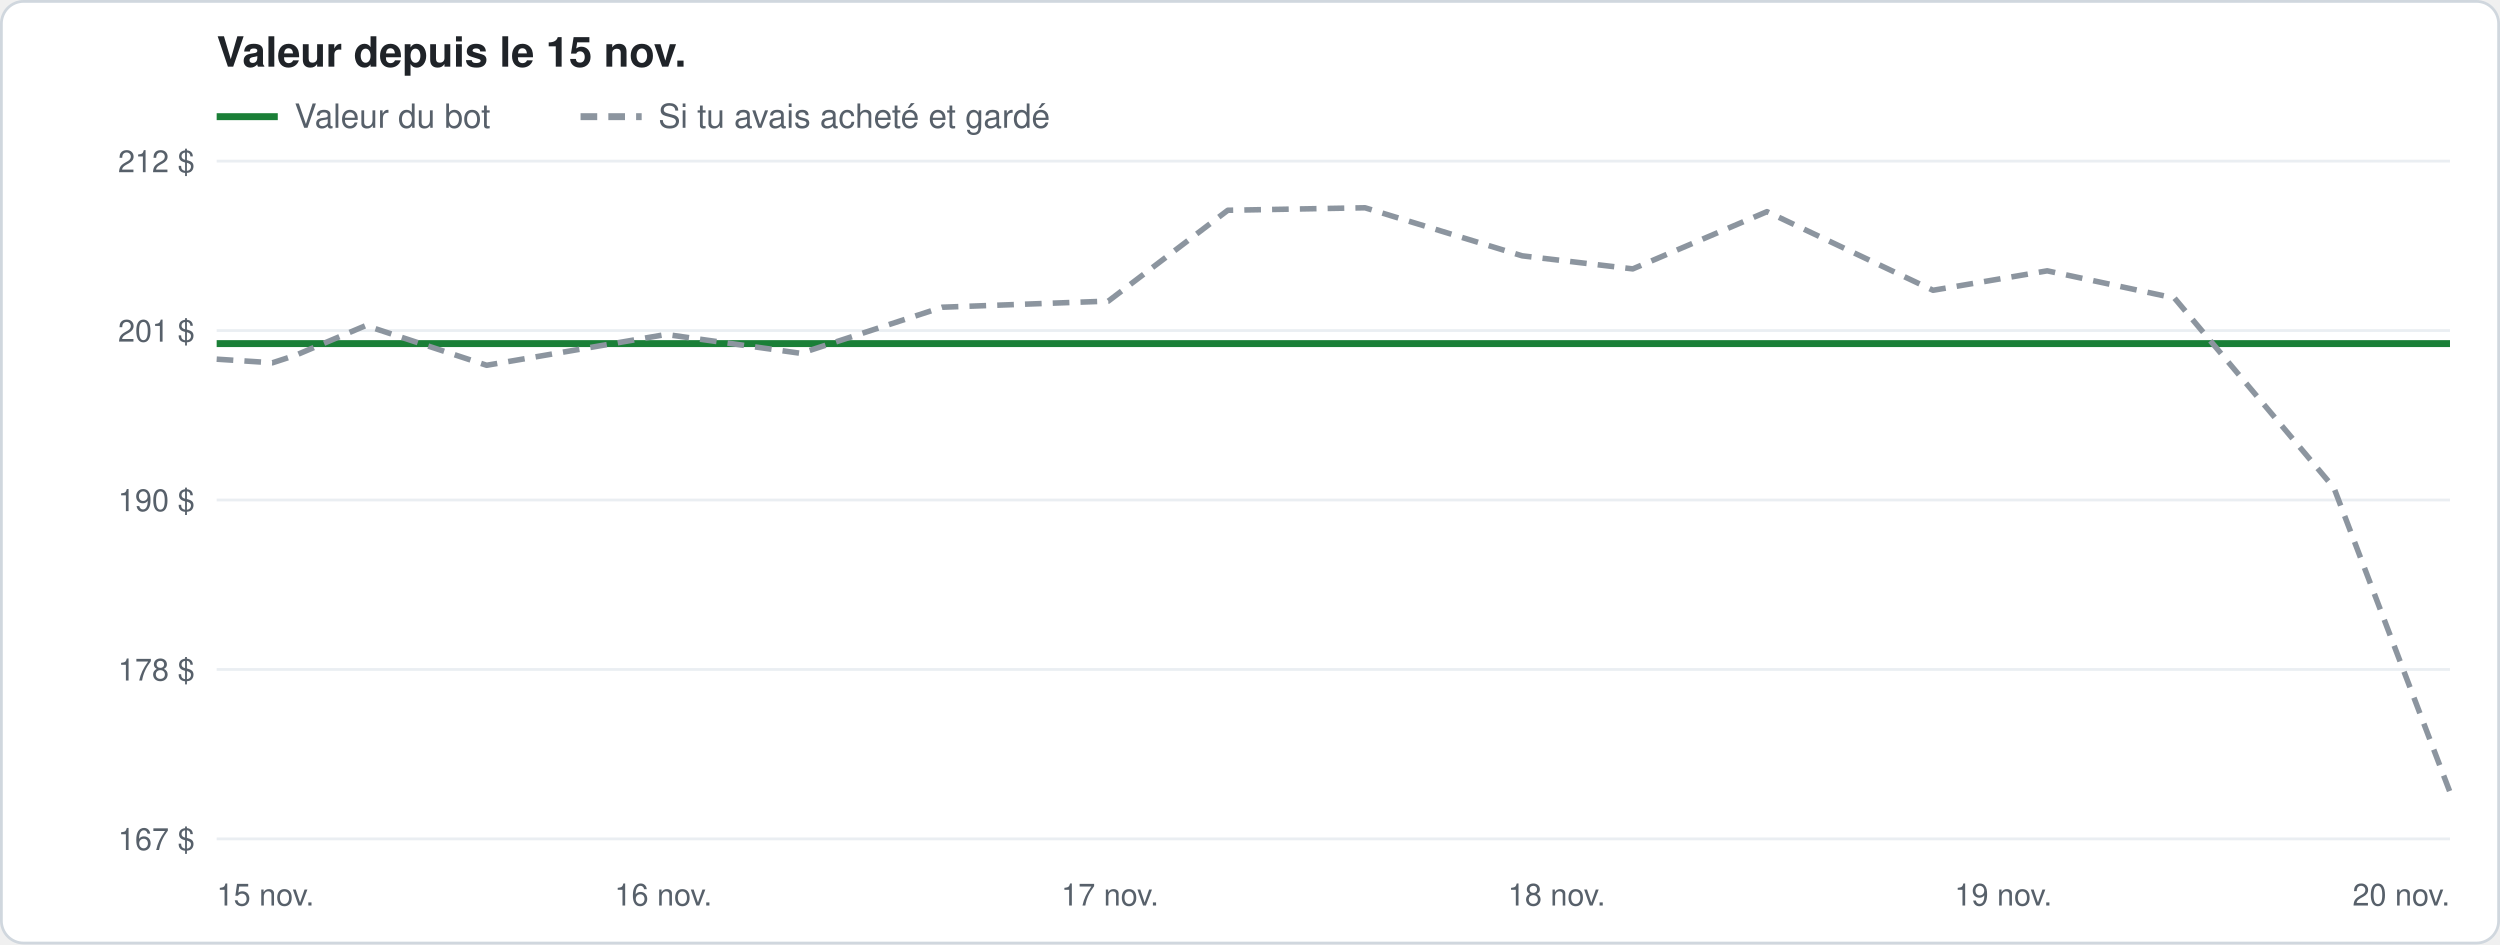
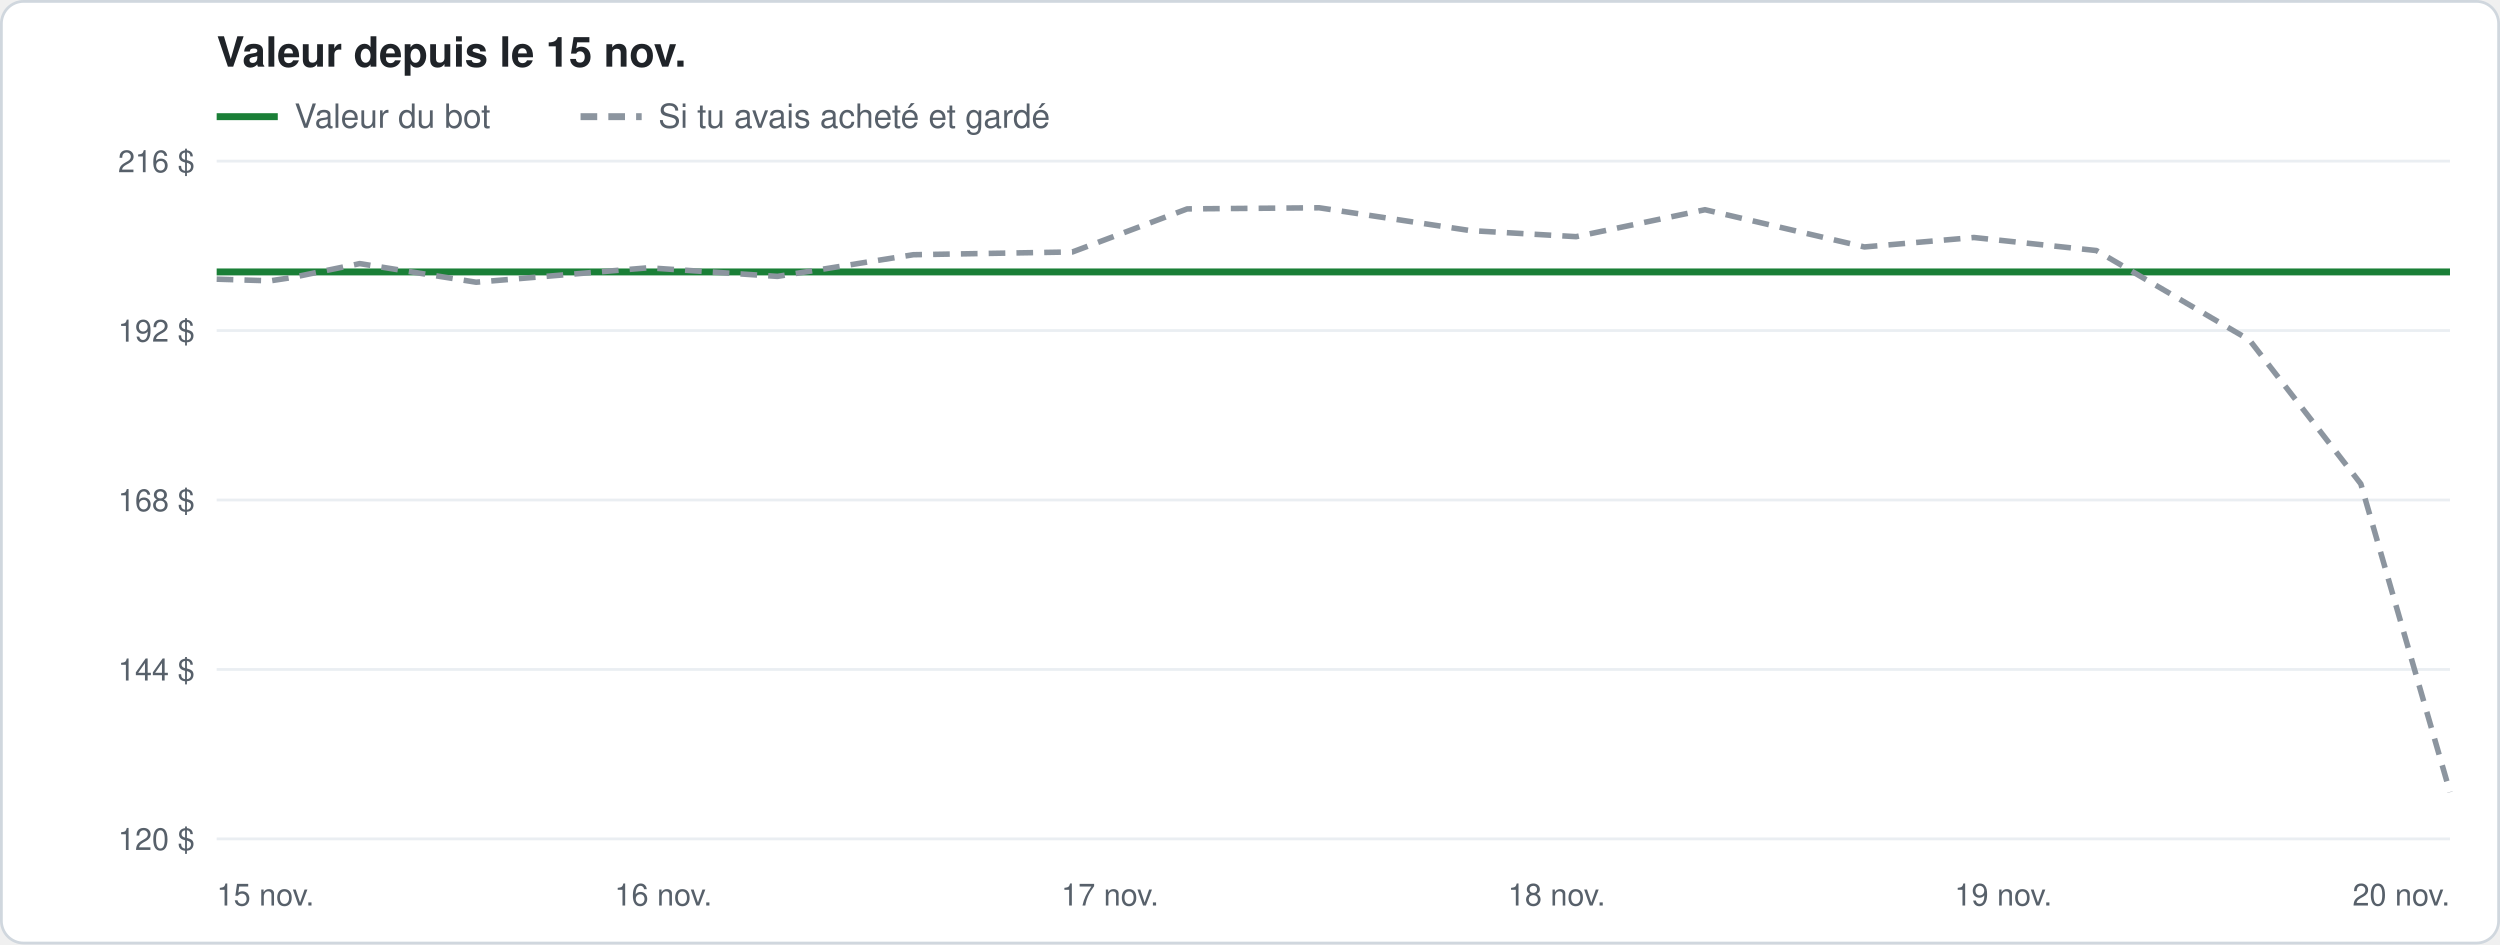
<svg xmlns="http://www.w3.org/2000/svg" width="900" height="340" viewBox="0 0 900 340" font-family="-apple-system, Segoe UI, Helvetica, Arial, sans-serif">
  <rect x="0.5" y="0.5" width="899" height="339" rx="8" fill="#ffffff" stroke="#d0d7de" />
  <text x="78" y="24" font-size="15" font-weight="600" fill="#1f2328">Valeur depuis le 15 nov.</text>
  <line x1="78" y1="42" x2="100" y2="42" stroke="#1a7f37" stroke-width="2.5" />
  <text x="106" y="46" font-size="12" fill="#57606a">Valeur du bot</text>
  <line x1="209" y1="42" x2="231" y2="42" stroke="#8c959f" stroke-width="2.5" stroke-dasharray="6 4" />
  <text x="237" y="46" font-size="12" fill="#57606a">Si tu avais acheté et gardé</text>
  <line x1="78" y1="302.0" x2="882" y2="302.0" stroke="#eaeef2" />
-   <text x="70" y="306.0" font-size="11" fill="#57606a" text-anchor="end">167 $</text>
+   <text x="70" y="306.0" font-size="11" fill="#57606a" text-anchor="end">120 $</text>
  <line x1="78" y1="241.0" x2="882" y2="241.0" stroke="#eaeef2" />
-   <text x="70" y="245.0" font-size="11" fill="#57606a" text-anchor="end">178 $</text>
+   <text x="70" y="245.0" font-size="11" fill="#57606a" text-anchor="end">144 $</text>
  <line x1="78" y1="180.0" x2="882" y2="180.0" stroke="#eaeef2" />
-   <text x="70" y="184.0" font-size="11" fill="#57606a" text-anchor="end">190 $</text>
+   <text x="70" y="184.0" font-size="11" fill="#57606a" text-anchor="end">168 $</text>
  <line x1="78" y1="119.0" x2="882" y2="119.0" stroke="#eaeef2" />
-   <text x="70" y="123.0" font-size="11" fill="#57606a" text-anchor="end">201 $</text>
+   <text x="70" y="123.0" font-size="11" fill="#57606a" text-anchor="end">192 $</text>
  <line x1="78" y1="58.0" x2="882" y2="58.0" stroke="#eaeef2" />
-   <text x="70" y="62.0" font-size="11" fill="#57606a" text-anchor="end">212 $</text>
+   <text x="70" y="62.0" font-size="11" fill="#57606a" text-anchor="end">216 $</text>
  <text x="78.0" y="326" font-size="11" fill="#57606a" text-anchor="start">15 nov.</text>
  <text x="238.8" y="326" font-size="11" fill="#57606a" text-anchor="middle">16 nov.</text>
  <text x="399.6" y="326" font-size="11" fill="#57606a" text-anchor="middle">17 nov.</text>
  <text x="560.4" y="326" font-size="11" fill="#57606a" text-anchor="middle">18 nov.</text>
  <text x="721.2" y="326" font-size="11" fill="#57606a" text-anchor="middle">19 nov.</text>
  <text x="882.0" y="326" font-size="11" fill="#57606a" text-anchor="end">20 nov.</text>
-   <polyline points="78.0,123.7 98.1,123.7 106.4,123.7 131.7,123.7 175.2,123.7 239.8,123.7 288.3,123.7 339.2,123.7 399.0,123.7 442.0,123.7 491.4,123.7 548.0,123.7 587.8,123.7 636.1,123.7 695.9,123.7 737.0,123.7 782.8,123.7 840.2,123.7 882.0,123.7" fill="none" stroke="#1a7f37" stroke-width="2.5" stroke-linejoin="round" />
-   <polyline points="78.0,129.3 98.1,130.6 106.4,127.9 131.7,117.2 175.2,131.5 239.8,120.4 288.3,127.2 339.2,110.6 399.0,108.4 442.0,75.7 491.4,74.8 548.0,92.1 587.8,96.8 636.1,76.2 695.9,104.5 737.0,97.5 782.8,107.3 840.2,175.6 882.0,285.2" fill="none" stroke="#8c959f" stroke-width="2" stroke-linejoin="round" stroke-dasharray="6 4" />
+   <polyline points="78.0,97.9 97.3,97.9 105.2,97.9 129.5,97.9 171.4,97.9 233.4,97.9 279.9,97.9 328.8,97.9 386.1,97.9 427.4,97.9 474.9,97.9 529.2,97.9 567.4,97.9 613.8,97.9 671.2,97.9 710.6,97.9 754.7,97.9 809.8,97.9 849.9,97.9 882.0,97.9" fill="none" stroke="#1a7f37" stroke-width="2.5" stroke-linejoin="round" />
+   <polyline points="78.0,100.5 97.3,101.1 105.2,99.9 129.5,94.9 171.4,101.6 233.4,96.4 279.9,99.5 328.8,91.7 386.1,90.7 427.4,75.2 474.9,74.8 529.2,83.0 567.4,85.2 613.8,75.5 671.2,88.9 710.6,85.5 754.7,90.2 809.8,122.4 849.9,174.2 882.0,285.2" fill="none" stroke="#8c959f" stroke-width="2" stroke-linejoin="round" stroke-dasharray="6 4" />
</svg>
